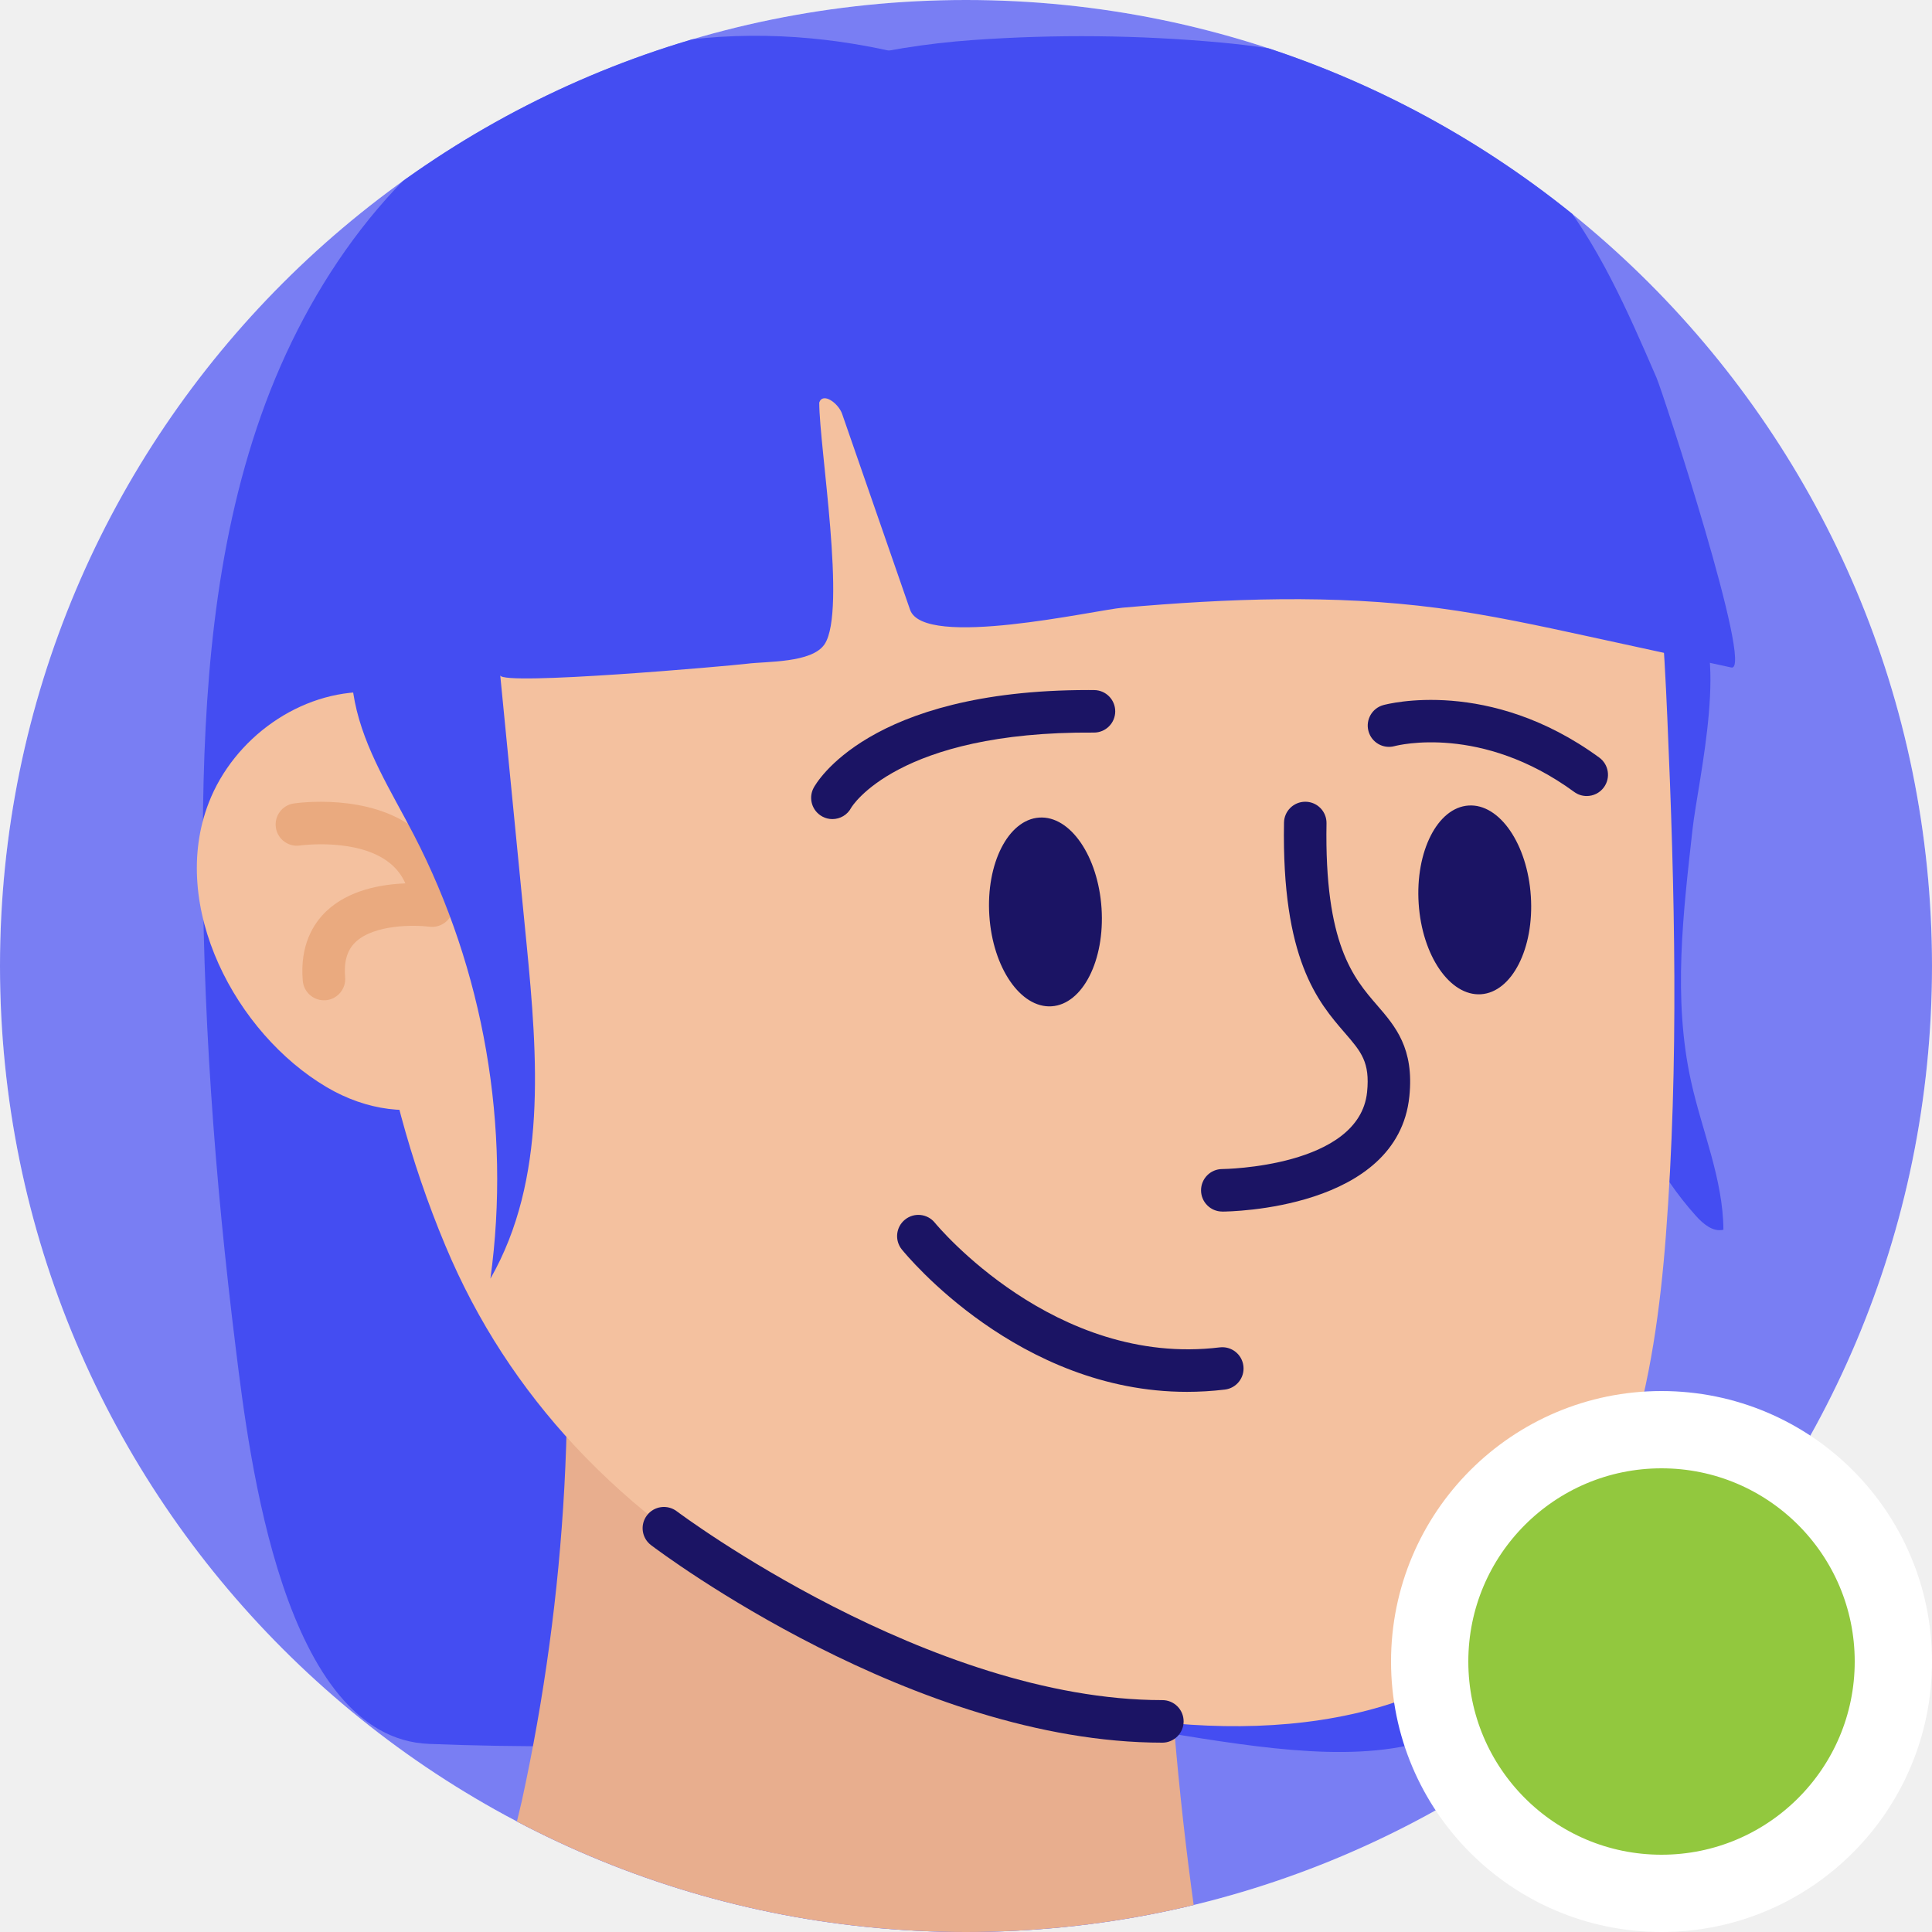
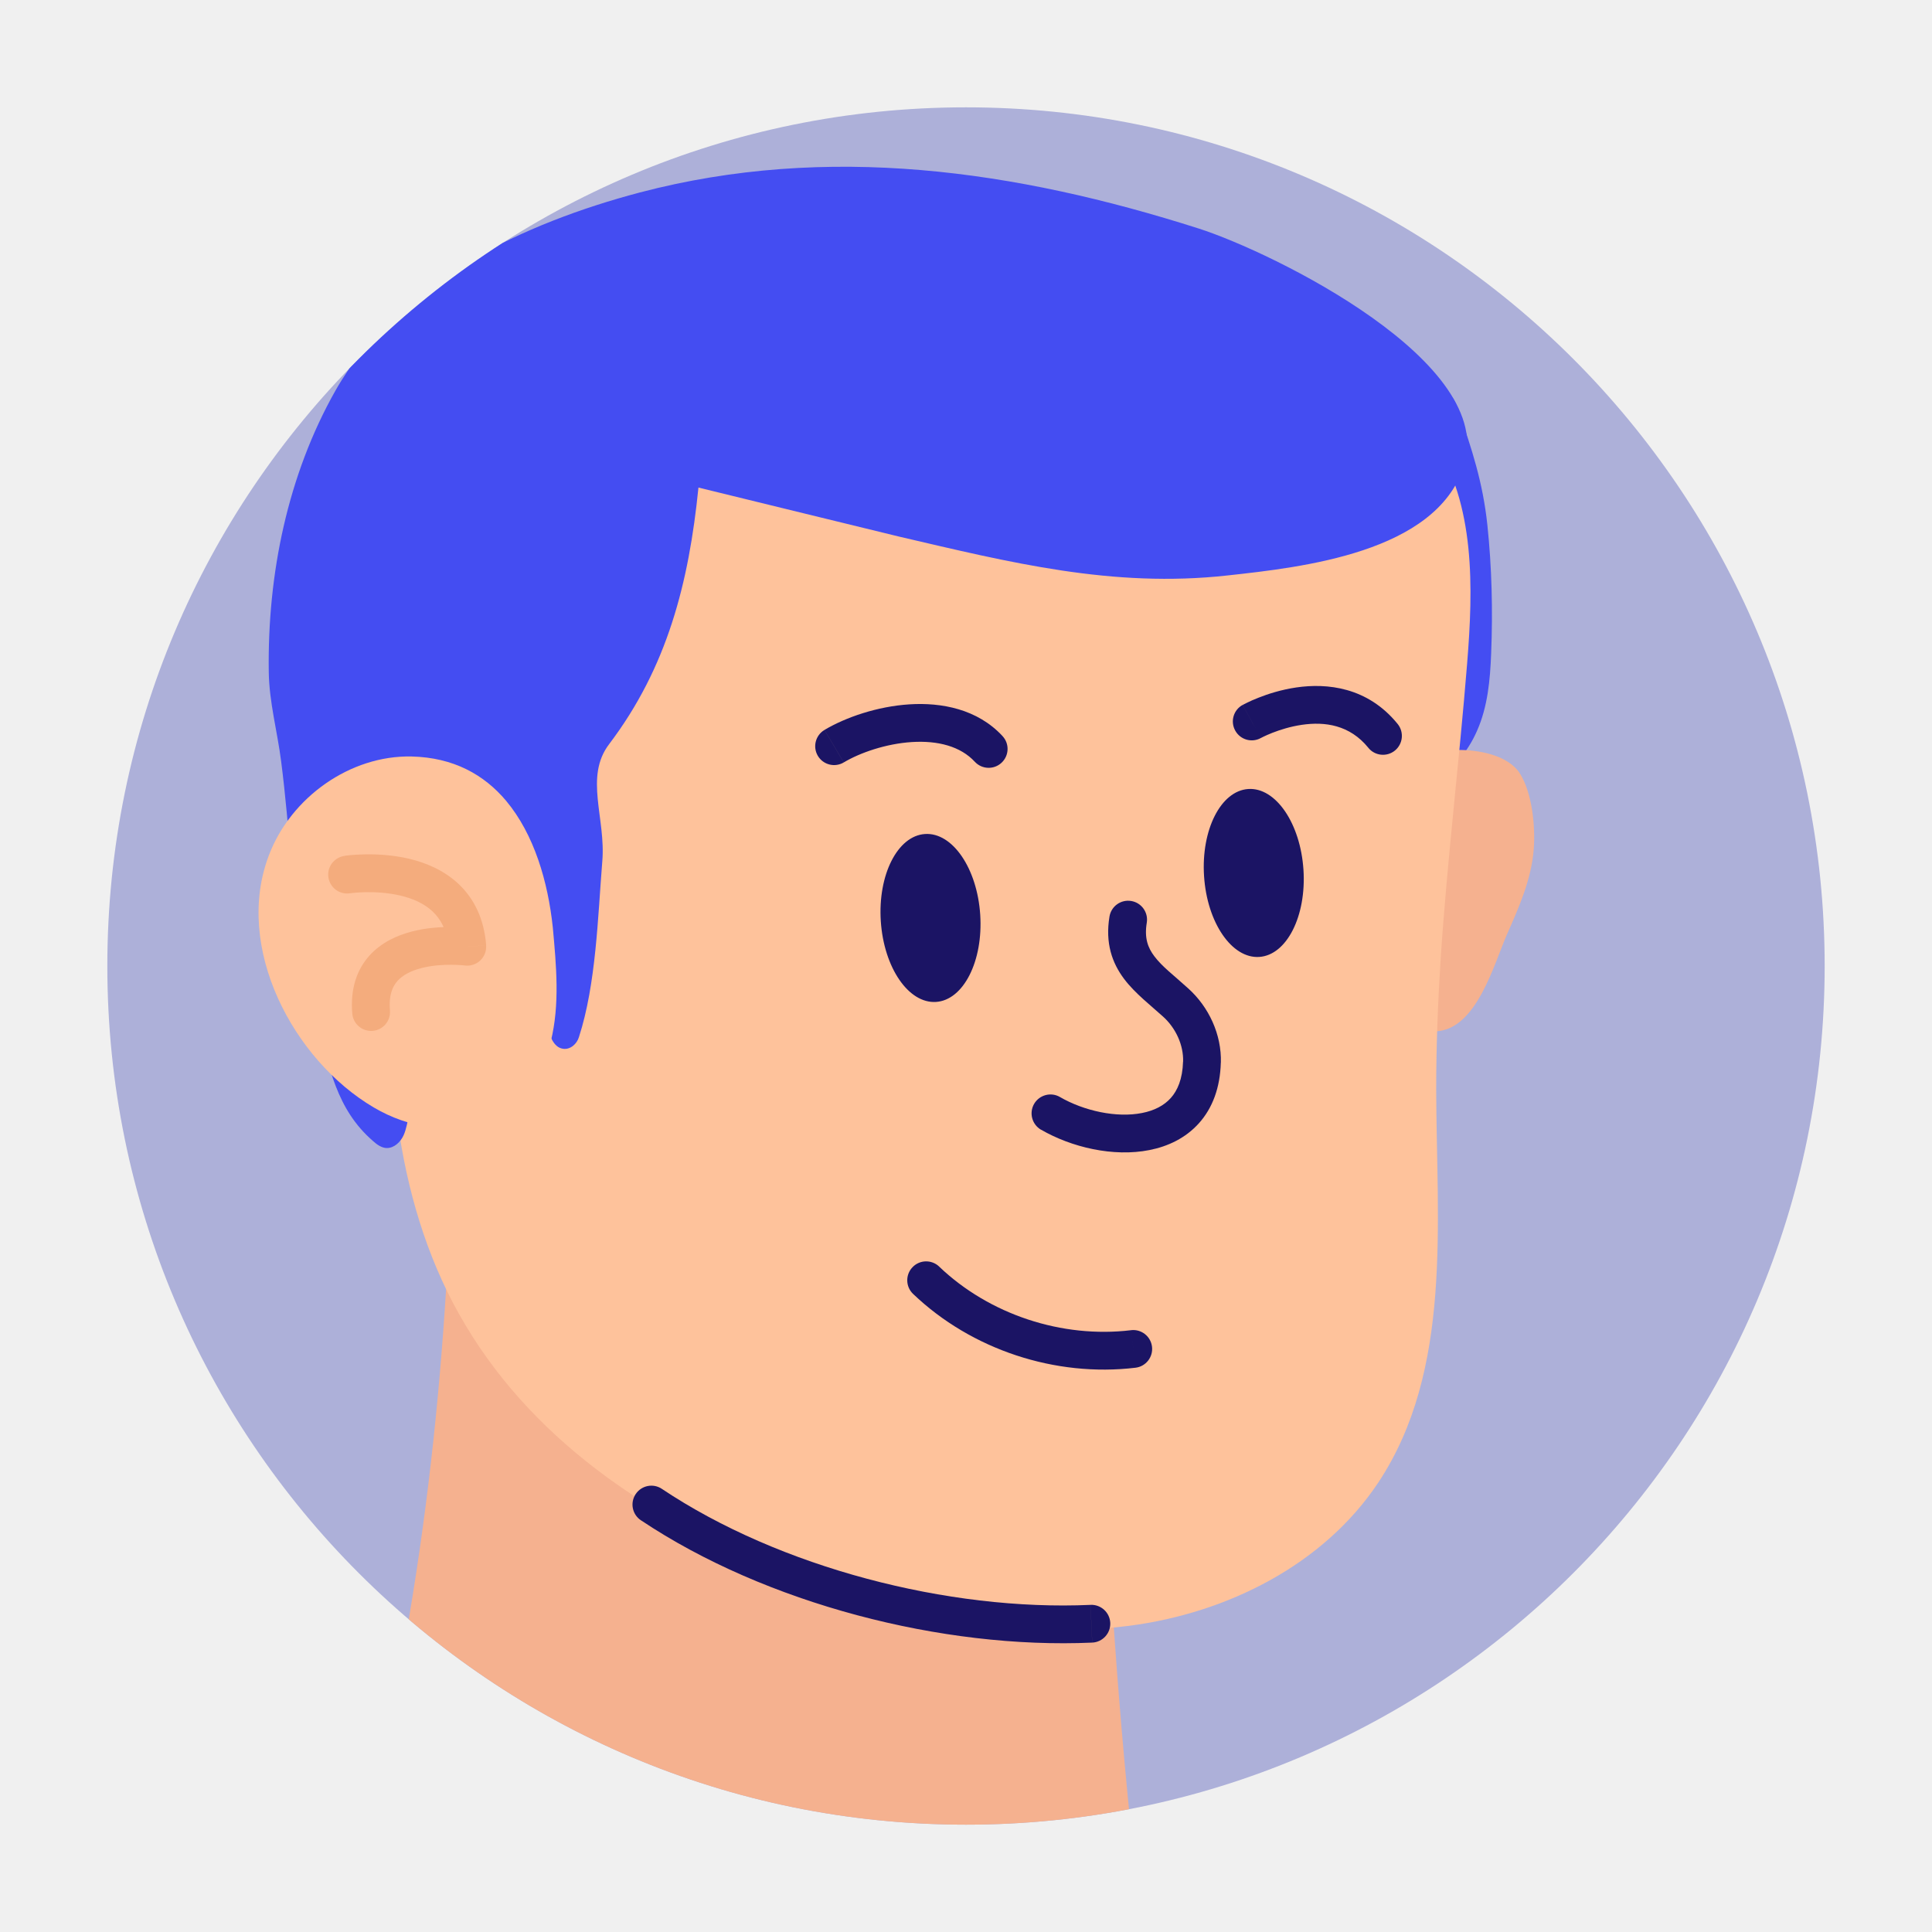
- <svg xmlns="http://www.w3.org/2000/svg" width="50" height="50" viewBox="0 0 50 50" fill="none">
-   <g clip-path="url(#clip0_83803_10987)">
-     <rect width="50" height="50" rx="25" fill="white" />
-     <path d="M50 0H0V50H50V0Z" fill="#797EF3" />
-     <path d="M30.991 50H12.629C13.074 48.369 13.435 46.924 13.502 46.621C14.087 43.94 14.457 41.22 14.605 38.491C14.682 37.076 14.7 35.658 14.658 34.242C14.629 33.261 14.182 31.693 14.627 30.758C15.479 28.965 19.44 31.07 21.199 31.299C24.22 31.693 27.292 31.508 30.323 31.324C29.862 37.549 30.088 43.815 30.991 50Z" fill="#797EF3" />
-     <path d="M43.765 27.989C44.048 29.27 44.592 30.512 44.602 31.825C44.33 31.891 44.077 31.674 43.89 31.466C41.913 29.263 41.285 26.188 40.87 23.257C40.614 21.447 39.957 18.441 40.815 16.727C41.252 15.854 42.834 14.839 43.738 15.679C44.807 16.674 43.945 20.182 43.803 21.459C43.562 23.625 43.288 25.833 43.765 27.989Z" fill="#444DF2" />
-     <path d="M28.172 3.344C27.329 2.865 26.454 2.442 25.547 2.086C21.674 0.568 17.125 0.414 13.457 2.379C10.23 4.108 7.97 7.307 6.753 10.76C5.536 14.213 5.268 17.926 5.249 21.586C5.225 26.036 5.554 30.483 6.102 34.898C6.452 37.722 7.326 44.982 11.105 45.132C15.744 45.315 20.4 45.085 24.999 44.449C28.916 43.908 35.37 46.89 38.5 44.2C40.369 42.593 39.687 36.818 40.489 34.487C41.464 31.655 42.191 28.71 42.278 25.716C42.393 21.769 41.366 17.794 39.353 14.397C38.282 12.59 36.945 10.952 35.519 9.41C33.356 7.072 30.929 4.91 28.172 3.344Z" fill="#444DF2" />
-     <path d="M30.991 50H12.629C13.074 48.369 13.435 46.924 13.502 46.621C14.087 43.94 14.457 41.22 14.605 38.491C14.682 37.076 14.7 35.658 14.658 34.242C14.629 33.261 14.182 31.693 14.627 30.758C15.479 28.965 19.44 31.07 21.199 31.299C24.22 31.693 27.292 31.508 30.323 31.324C29.862 37.549 30.088 43.815 30.991 50Z" fill="#E8AE8E" />
-     <path d="M14.873 37.419C17.929 40.701 22.137 42.782 26.654 43.948C30.954 45.058 36.017 45.189 39.309 42.208C42.075 39.704 42.829 35.696 43.113 31.975C43.453 27.517 43.345 23.037 43.15 18.571C43.065 16.629 42.962 14.674 42.496 12.788C41.791 9.936 40.03 6.146 37.242 4.88C33.874 3.351 29.839 2.948 26.195 3.36C23.558 3.658 20.875 3.974 18.451 5.051C16.273 6.019 13.45 7.254 12.287 9.415C10.812 12.155 9.973 15.323 9.616 18.401C9.074 23.069 9.707 27.887 11.522 32.227C12.353 34.22 13.496 35.941 14.873 37.419Z" fill="#F4C19F" />
-     <path d="M12.308 19.195C11.669 18.44 10.776 17.937 9.557 17.909C7.766 17.868 6.051 19.102 5.403 20.773C4.36 23.464 6.104 26.748 8.455 28.136C10.543 29.368 12.994 28.65 13.603 26.213C13.873 25.132 13.767 23.998 13.658 22.889C13.528 21.553 13.128 20.165 12.308 19.195Z" fill="#F4C19F" />
-     <path d="M8.383 25.887C8.101 25.887 7.861 25.671 7.836 25.385C7.755 24.453 8.12 23.893 8.44 23.587C9.023 23.03 9.874 22.885 10.491 22.862C10.398 22.651 10.262 22.475 10.081 22.331C9.259 21.677 7.781 21.879 7.766 21.881C7.466 21.927 7.185 21.72 7.14 21.42C7.094 21.12 7.301 20.839 7.601 20.794C7.68 20.782 9.558 20.511 10.765 21.47C11.343 21.93 11.669 22.578 11.732 23.395C11.745 23.56 11.682 23.723 11.562 23.837C11.441 23.951 11.276 24.004 11.111 23.983C10.745 23.936 9.686 23.916 9.198 24.384C8.984 24.59 8.897 24.886 8.932 25.29C8.958 25.593 8.734 25.859 8.432 25.886C8.415 25.886 8.399 25.887 8.383 25.887Z" fill="#EAAA7F" />
-     <path d="M21.344 16.666C21.341 16.67 21.339 16.674 21.336 16.678C21.006 17.161 19.839 17.113 19.335 17.177C18.916 17.23 12.974 17.756 12.946 17.477C13.173 19.792 13.4 22.108 13.627 24.423C13.915 27.365 14.16 30.525 12.692 33.091C13.229 29.178 12.525 25.104 10.706 21.598C10.127 20.481 9.428 19.395 9.182 18.161C8.971 17.099 9.112 15.999 9.336 14.94C9.896 12.302 10.977 9.776 12.499 7.55C15.294 3.464 20.366 1.378 25.181 1.036C27.321 0.884 29.473 0.906 31.609 1.102C34.669 1.383 38.154 2.379 40.174 4.848C41.363 6.302 42.124 8.05 42.87 9.774C43.04 10.167 45.406 17.406 44.807 17.275C43.589 17.01 42.372 16.745 41.154 16.48C39.847 16.196 38.539 15.911 37.213 15.736C34.504 15.379 31.765 15.489 29.051 15.727C28.34 15.789 23.907 16.802 23.553 15.781C22.967 14.091 22.38 12.401 21.794 10.711C21.698 10.435 21.295 10.141 21.202 10.418C21.204 11.579 21.91 15.791 21.344 16.666Z" fill="#444DF2" />
-     <path d="M31.633 31.355C31.33 31.355 31.084 31.11 31.083 30.807C31.082 30.503 31.327 30.256 31.63 30.255C31.666 30.255 35.18 30.211 35.38 28.263C35.459 27.489 35.227 27.22 34.806 26.733C34.114 25.933 33.167 24.837 33.23 21.289C33.235 20.989 33.48 20.749 33.78 20.749C33.783 20.749 33.787 20.749 33.79 20.749C34.094 20.754 34.336 21.005 34.33 21.309C34.274 24.437 35.03 25.311 35.638 26.014C36.112 26.562 36.602 27.13 36.474 28.376C36.173 31.304 31.82 31.355 31.635 31.356C31.635 31.355 31.634 31.355 31.633 31.355Z" fill="#1B1464" />
-     <path d="M27.216 26.043C28.018 25.99 28.596 24.854 28.508 23.506C28.419 22.157 27.697 21.106 26.896 21.159C26.094 21.212 25.515 22.348 25.604 23.696C25.692 25.045 26.414 26.095 27.216 26.043Z" fill="#1B1464" />
-     <path d="M38.327 25.731C39.129 25.678 39.707 24.542 39.618 23.193C39.53 21.845 38.808 20.794 38.006 20.847C37.204 20.899 36.626 22.035 36.715 23.384C36.803 24.733 37.525 25.783 38.327 25.731Z" fill="#1B1464" />
-     <path d="M41.064 20.601C40.951 20.601 40.838 20.567 40.74 20.495C38.339 18.74 36.18 19.286 36.089 19.31C35.796 19.388 35.495 19.215 35.416 18.922C35.337 18.63 35.508 18.329 35.799 18.248C35.91 18.218 38.541 17.525 41.389 19.606C41.634 19.785 41.688 20.129 41.509 20.375C41.401 20.523 41.234 20.601 41.064 20.601Z" fill="#1B1464" />
-     <path d="M21.542 21.198C21.456 21.198 21.368 21.178 21.286 21.134C21.017 20.992 20.914 20.66 21.056 20.391C21.111 20.287 22.458 17.858 28.165 17.858C28.215 17.858 28.265 17.858 28.316 17.859C28.62 17.861 28.864 18.109 28.862 18.413C28.86 18.715 28.614 18.959 28.312 18.959C28.311 18.959 28.309 18.959 28.308 18.959C23.22 18.922 22.039 20.884 22.029 20.904C21.931 21.091 21.74 21.198 21.542 21.198Z" fill="#1B1464" />
-     <path d="M30.718 36.021C26.365 36.021 23.469 32.496 23.339 32.336C23.148 32.1 23.185 31.753 23.422 31.563C23.658 31.372 24.004 31.409 24.195 31.646C24.24 31.701 27.295 35.39 31.567 34.87C31.869 34.834 32.143 35.048 32.179 35.35C32.216 35.651 32.001 35.926 31.699 35.962C31.365 36.002 31.037 36.021 30.718 36.021Z" fill="#1B1464" />
-     <path d="M30.081 45.1C23.67 45.1 17.124 40.197 16.849 39.988C16.607 39.805 16.559 39.46 16.743 39.218C16.926 38.976 17.271 38.928 17.514 39.111C17.579 39.16 24.044 43.999 30.082 43.999C30.386 43.999 30.632 44.245 30.632 44.549C30.632 44.853 30.385 45.1 30.081 45.1Z" fill="#1B1464" />
+ <svg xmlns="http://www.w3.org/2000/svg" width="72" height="72" viewBox="0 0 72 72" fill="none">
+   <g clip-path="url(#clip0_111335_16291)">
+     <path d="M68 4H4V68H68V4Z" fill="#ADB0D9" />
+     <path d="M51.859 21.382C52.102 20.486 52.755 19.629 52.589 18.72C52.461 18.016 52.166 17.286 52.256 16.557C52.32 16.019 53.126 14.406 53.83 14.598C54.112 14.675 54.253 14.995 54.342 15.264C54.854 16.736 55.264 17.99 55.43 19.565C55.597 21.152 55.635 22.752 55.571 24.352C55.533 25.338 55.443 26.336 55.046 27.232C54.701 28.026 54.112 28.717 53.395 29.19C53.19 28.742 52.755 28.461 52.435 28.09C51.923 27.514 51.68 26.758 51.539 26.003C51.539 24.403 51.437 22.97 51.859 21.382Z" fill="#444DF2" />
+     <path d="M50.374 36C50.118 34.95 50.221 33.85 50.323 32.774C50.451 31.482 50.835 30.138 51.629 29.19C52.243 28.461 53.114 27.974 54.291 27.949C55.072 27.936 56.199 28.128 56.647 28.832C57.107 29.574 57.222 30.816 57.158 31.648C57.069 32.774 56.608 33.811 56.16 34.822C55.674 35.936 55.034 38.33 53.549 38.432C52 38.547 50.733 37.446 50.374 36Z" fill="#F5B18F" />
+     <path d="M42.131 68H13.651C13.754 67.565 13.856 67.13 13.959 66.694C15.994 57.965 16.787 49.504 16.903 40.352C24.109 43.014 31.687 41.875 39.123 41.76C41.888 41.722 40.967 44.858 40.992 47.789C41.031 51.45 41.171 55.098 41.389 58.733C41.568 61.831 41.824 64.928 42.131 68Z" fill="#F5B18F" />
+     <path d="M54.675 24.736C54.381 28.397 53.933 32.058 53.689 35.731C53.587 37.357 53.523 38.97 53.523 40.595C53.536 45.613 54.137 51.053 51.373 55.238C49.337 58.31 45.741 60.115 42.08 60.589C39.43 60.934 36.781 60.614 34.195 60.038C30.163 59.155 26.029 57.542 22.611 55.046C20.512 53.51 18.694 51.642 17.35 49.389C16.057 47.238 15.289 44.819 14.893 42.323C14.688 41.005 14.585 39.661 14.573 38.317C14.547 35.821 14.803 33.325 15.161 30.854C15.673 27.322 16.173 23.584 18.182 20.538C20.064 17.696 22.854 15.482 25.965 14.112C31.161 11.834 37.037 11.68 42.707 12.026C44.717 12.154 46.739 12.333 48.646 12.973C50.553 13.613 52.345 14.752 53.433 16.429C54.982 18.822 54.905 21.894 54.675 24.736Z" fill="#FEC29B" />
+     <path d="M34.883 37.339C35.906 37.272 36.643 35.817 36.53 34.088C36.416 32.36 35.495 31.013 34.472 31.081C33.449 31.148 32.712 32.603 32.825 34.331C32.939 36.06 33.86 37.406 34.883 37.339Z" fill="#1B1464" />
+     <path d="M46.929 35.662C47.952 35.595 48.69 34.14 48.576 32.411C48.463 30.683 47.541 29.336 46.519 29.404C45.496 29.471 44.758 30.926 44.872 32.655C44.985 34.383 45.907 35.73 46.929 35.662Z" fill="#1B1464" />
+     <path d="M31.446 28.412C32.05 28.052 33.014 27.716 33.981 27.654C34.954 27.593 35.795 27.813 36.329 28.389L37.362 27.432C36.425 26.421 35.082 26.173 33.892 26.249C32.696 26.325 31.516 26.732 30.725 27.203L31.446 28.412ZM36.329 28.389C36.594 28.675 37.039 28.691 37.324 28.426C37.609 28.161 37.626 27.716 37.361 27.432L36.329 28.389ZM30.724 27.204C30.39 27.404 30.281 27.835 30.479 28.169C30.679 28.503 31.11 28.612 31.445 28.413L30.724 27.204Z" fill="#1B1464" />
+     <path d="M46.65 26.886C46.991 27.502 46.99 27.502 46.99 27.502C46.99 27.502 46.991 27.502 46.993 27.501C46.995 27.5 47.002 27.496 47.011 27.492C47.027 27.483 47.055 27.469 47.092 27.451C47.167 27.415 47.278 27.365 47.417 27.31C47.7 27.199 48.087 27.075 48.516 27.012C49.373 26.886 50.3 27.012 50.994 27.868L52.087 26.981C50.963 25.596 49.445 25.454 48.312 25.619C47.746 25.702 47.251 25.862 46.902 26.001C46.725 26.07 46.582 26.135 46.482 26.184C46.431 26.208 46.391 26.229 46.363 26.244C46.349 26.252 46.337 26.258 46.328 26.262C46.324 26.264 46.321 26.266 46.318 26.268C46.317 26.27 46.315 26.27 46.314 26.271C46.314 26.271 46.313 26.271 46.313 26.272C46.309 26.271 46.308 26.271 46.65 26.886ZM50.993 27.868C51.237 28.17 51.681 28.216 51.983 27.972C52.285 27.727 52.331 27.283 52.087 26.981L50.993 27.868ZM46.308 26.271C45.967 26.459 45.844 26.888 46.034 27.228C46.222 27.569 46.651 27.692 46.991 27.502L46.308 26.271Z" fill="#1B1464" />
+     <path d="M34.029 48.221C36.205 50.301 39.333 51.329 42.317 50.971L42.149 49.573C39.578 49.882 36.869 48.989 35 47.203L34.029 48.221ZM42.317 50.971C42.703 50.925 42.978 50.574 42.932 50.188C42.886 49.801 42.535 49.526 42.149 49.572L42.317 50.971ZM35.002 47.203C34.72 46.934 34.274 46.944 34.006 47.226C33.737 47.507 33.747 47.953 34.029 48.221L35.002 47.203Z" fill="#1B1464" />
+     <path d="M54.547 17.402C53.485 20.589 48.557 21.139 45.741 21.446C41.453 21.92 37.639 20.96 33.517 20C32.979 19.872 26.029 18.17 26.029 18.17C25.671 21.728 24.864 24.877 22.701 27.731C21.767 28.96 22.586 30.496 22.445 32.109C22.279 34.17 22.215 36.678 21.575 38.65C21.498 38.906 21.255 39.123 20.986 39.085C20.614 39.034 20.499 38.586 20.358 38.24C20.038 37.434 19.13 36.704 18.234 37.088C17.389 37.459 16.966 38.778 16.531 39.507C16.122 40.198 15.482 40.787 15.251 41.555C15.175 41.811 15.149 42.08 15.034 42.323C14.918 42.566 14.688 42.784 14.419 42.784C14.227 42.784 14.048 42.656 13.907 42.528C12.512 41.325 12.282 39.738 11.808 38.099C11.271 36.179 11.053 34.195 10.861 32.224C10.746 30.944 10.643 29.651 10.477 28.371C10.336 27.258 10.029 26.157 10.016 25.03C9.965 21.395 10.72 17.709 12.499 14.56C14.829 10.464 19.578 8.301 23.84 7.174C30.855 5.331 37.856 6.342 44.678 8.518C47.431 9.402 55.853 13.523 54.547 17.402Z" fill="#444DF2" />
+     <path d="M44.282 36.836C43.719 36.324 43.319 36.033 43.021 35.64C42.778 35.318 42.642 34.963 42.737 34.386L41.347 34.158C41.185 35.142 41.44 35.882 41.897 36.488C42.3 37.021 42.911 37.492 43.335 37.878L44.282 36.836ZM45.498 39.606C45.53 38.55 45.047 37.523 44.279 36.833L43.338 37.88C43.825 38.317 44.109 38.954 44.091 39.562L45.498 39.606ZM38.797 42.1C39.931 42.757 41.493 43.127 42.838 42.859C43.524 42.724 44.186 42.414 44.685 41.855C45.189 41.29 45.471 40.532 45.496 39.603L44.089 39.563C44.069 40.221 43.879 40.643 43.633 40.918C43.383 41.198 43.022 41.388 42.562 41.478C41.616 41.667 40.4 41.403 39.498 40.881L38.797 42.1ZM42.737 34.386C42.8 34.002 42.54 33.64 42.156 33.577C41.772 33.514 41.41 33.774 41.347 34.158L42.737 34.386ZM43.808 37.357L43.335 37.878C43.336 37.879 43.337 37.88 43.338 37.88L43.808 37.357ZM44.794 39.584L44.09 39.562V39.563L44.794 39.584ZM39.501 40.882C39.164 40.687 38.734 40.803 38.538 41.139C38.344 41.476 38.459 41.906 38.796 42.102L39.501 40.882Z" fill="#1B1464" />
+     <path d="M18.861 29.843C18.042 28.87 16.902 28.23 15.341 28.192C13.05 28.141 10.848 29.715 10.029 31.853C8.698 35.296 10.925 39.507 13.933 41.274C16.608 42.848 19.744 41.926 20.525 38.816C20.87 37.434 20.73 35.974 20.602 34.566C20.422 32.864 19.91 31.098 18.861 29.843Z" fill="#FEC29B" />
+     <path d="M17.414 35.283C17.508 34.586 17.506 34.586 17.506 34.586C17.506 34.586 17.506 34.586 17.505 34.586H17.504C17.503 34.586 17.501 34.586 17.5 34.586C17.496 34.586 17.492 34.584 17.487 34.584C17.477 34.583 17.463 34.582 17.446 34.579C17.412 34.575 17.364 34.57 17.304 34.566C17.185 34.557 17.019 34.547 16.822 34.546C16.431 34.543 15.893 34.574 15.35 34.715C14.811 34.854 14.205 35.118 13.755 35.627C13.285 36.157 13.051 36.877 13.129 37.777L14.532 37.655C14.482 37.083 14.632 36.762 14.809 36.561C15.007 36.338 15.314 36.178 15.703 36.078C16.087 35.978 16.493 35.953 16.815 35.954C16.974 35.955 17.104 35.963 17.195 35.969C17.24 35.973 17.275 35.976 17.296 35.978C17.308 35.98 17.316 35.981 17.32 35.981C17.322 35.981 17.323 35.981 17.323 35.981C17.321 35.981 17.321 35.981 17.414 35.283ZM12.934 32.595C13.039 33.291 13.039 33.291 13.039 33.291C13.039 33.291 13.042 33.291 13.044 33.29C13.049 33.289 13.058 33.289 13.07 33.286C13.094 33.284 13.133 33.279 13.184 33.274C13.285 33.263 13.433 33.253 13.614 33.249C13.977 33.242 14.451 33.265 14.918 33.375C15.388 33.485 15.812 33.674 16.124 33.969C16.421 34.25 16.662 34.667 16.714 35.334L18.118 35.227C18.041 34.231 17.659 33.48 17.092 32.945C16.54 32.424 15.859 32.148 15.242 32.002C14.621 31.857 14.022 31.831 13.587 31.84C13.367 31.844 13.184 31.858 13.053 31.869C12.988 31.876 12.935 31.882 12.898 31.886C12.879 31.889 12.865 31.89 12.854 31.892C12.848 31.894 12.843 31.894 12.839 31.894C12.838 31.894 12.836 31.894 12.836 31.895H12.834C12.834 31.895 12.834 31.895 12.833 31.895C12.829 31.899 12.829 31.899 12.934 32.595ZM13.129 37.777C13.162 38.164 13.504 38.451 13.892 38.417C14.28 38.383 14.566 38.042 14.532 37.654L13.129 37.777ZM17.414 35.283L17.321 35.981C17.531 36.009 17.743 35.94 17.898 35.794C18.053 35.648 18.132 35.441 18.116 35.228L17.414 35.283ZM12.829 31.899C12.445 31.958 12.18 32.316 12.239 32.7C12.298 33.084 12.656 33.349 13.04 33.29L12.829 31.899Z" fill="#F4AC7D" />
+     <path d="M40.64 59.809C35.338 60.046 29.051 58.417 24.666 55.486L23.884 56.655C28.535 59.766 35.124 61.464 40.703 61.215L40.64 59.809ZM24.667 55.486C24.343 55.269 23.907 55.356 23.69 55.68C23.474 56.004 23.561 56.44 23.885 56.657L24.667 55.486ZM40.704 61.215C41.092 61.197 41.393 60.868 41.376 60.48C41.359 60.092 41.029 59.791 40.641 59.808L40.704 61.215Z" fill="#1B1464" />
  </g>
-   <circle cx="43" cy="43" r="6" fill="#92C83E" stroke="white" stroke-width="2" />
  <defs>
-     <clipPath id="clip0_83803_10987">
-       <rect width="50" height="50" rx="25" fill="white" />
+     <clipPath id="clip0_111335_16291">
+       <rect x="4" y="4" width="64" height="64" rx="32" fill="white" />
    </clipPath>
  </defs>
</svg>
